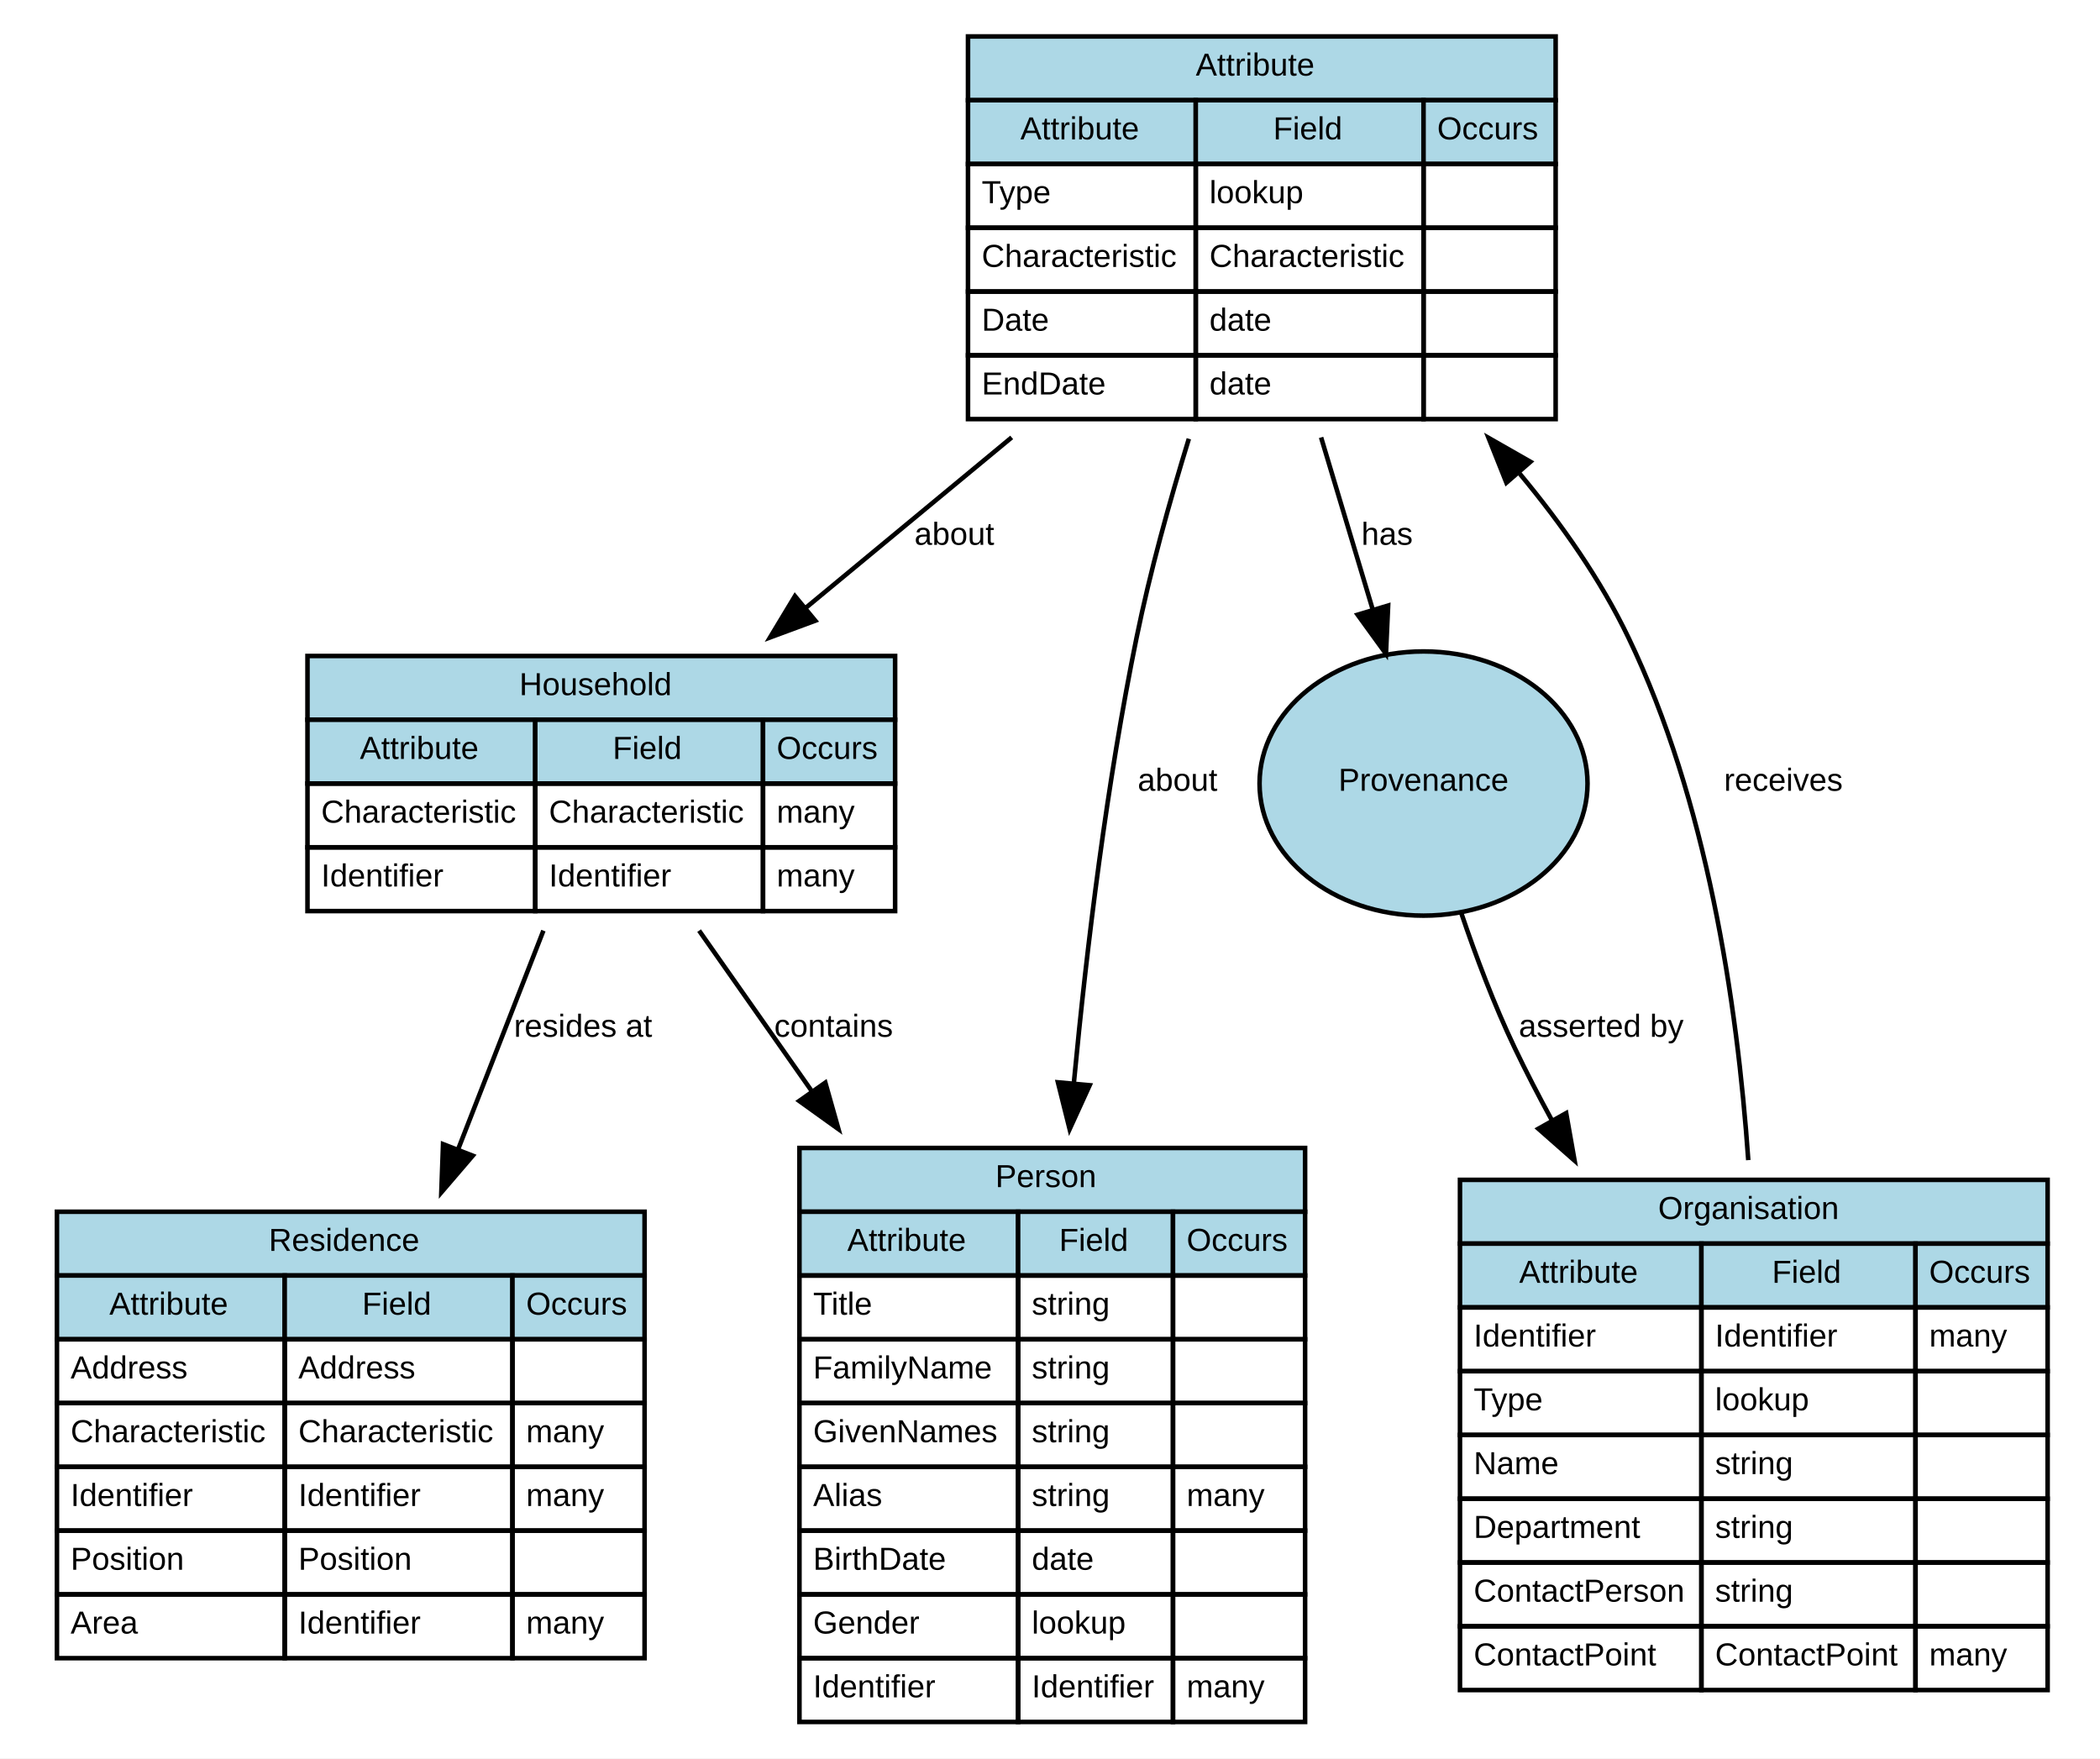
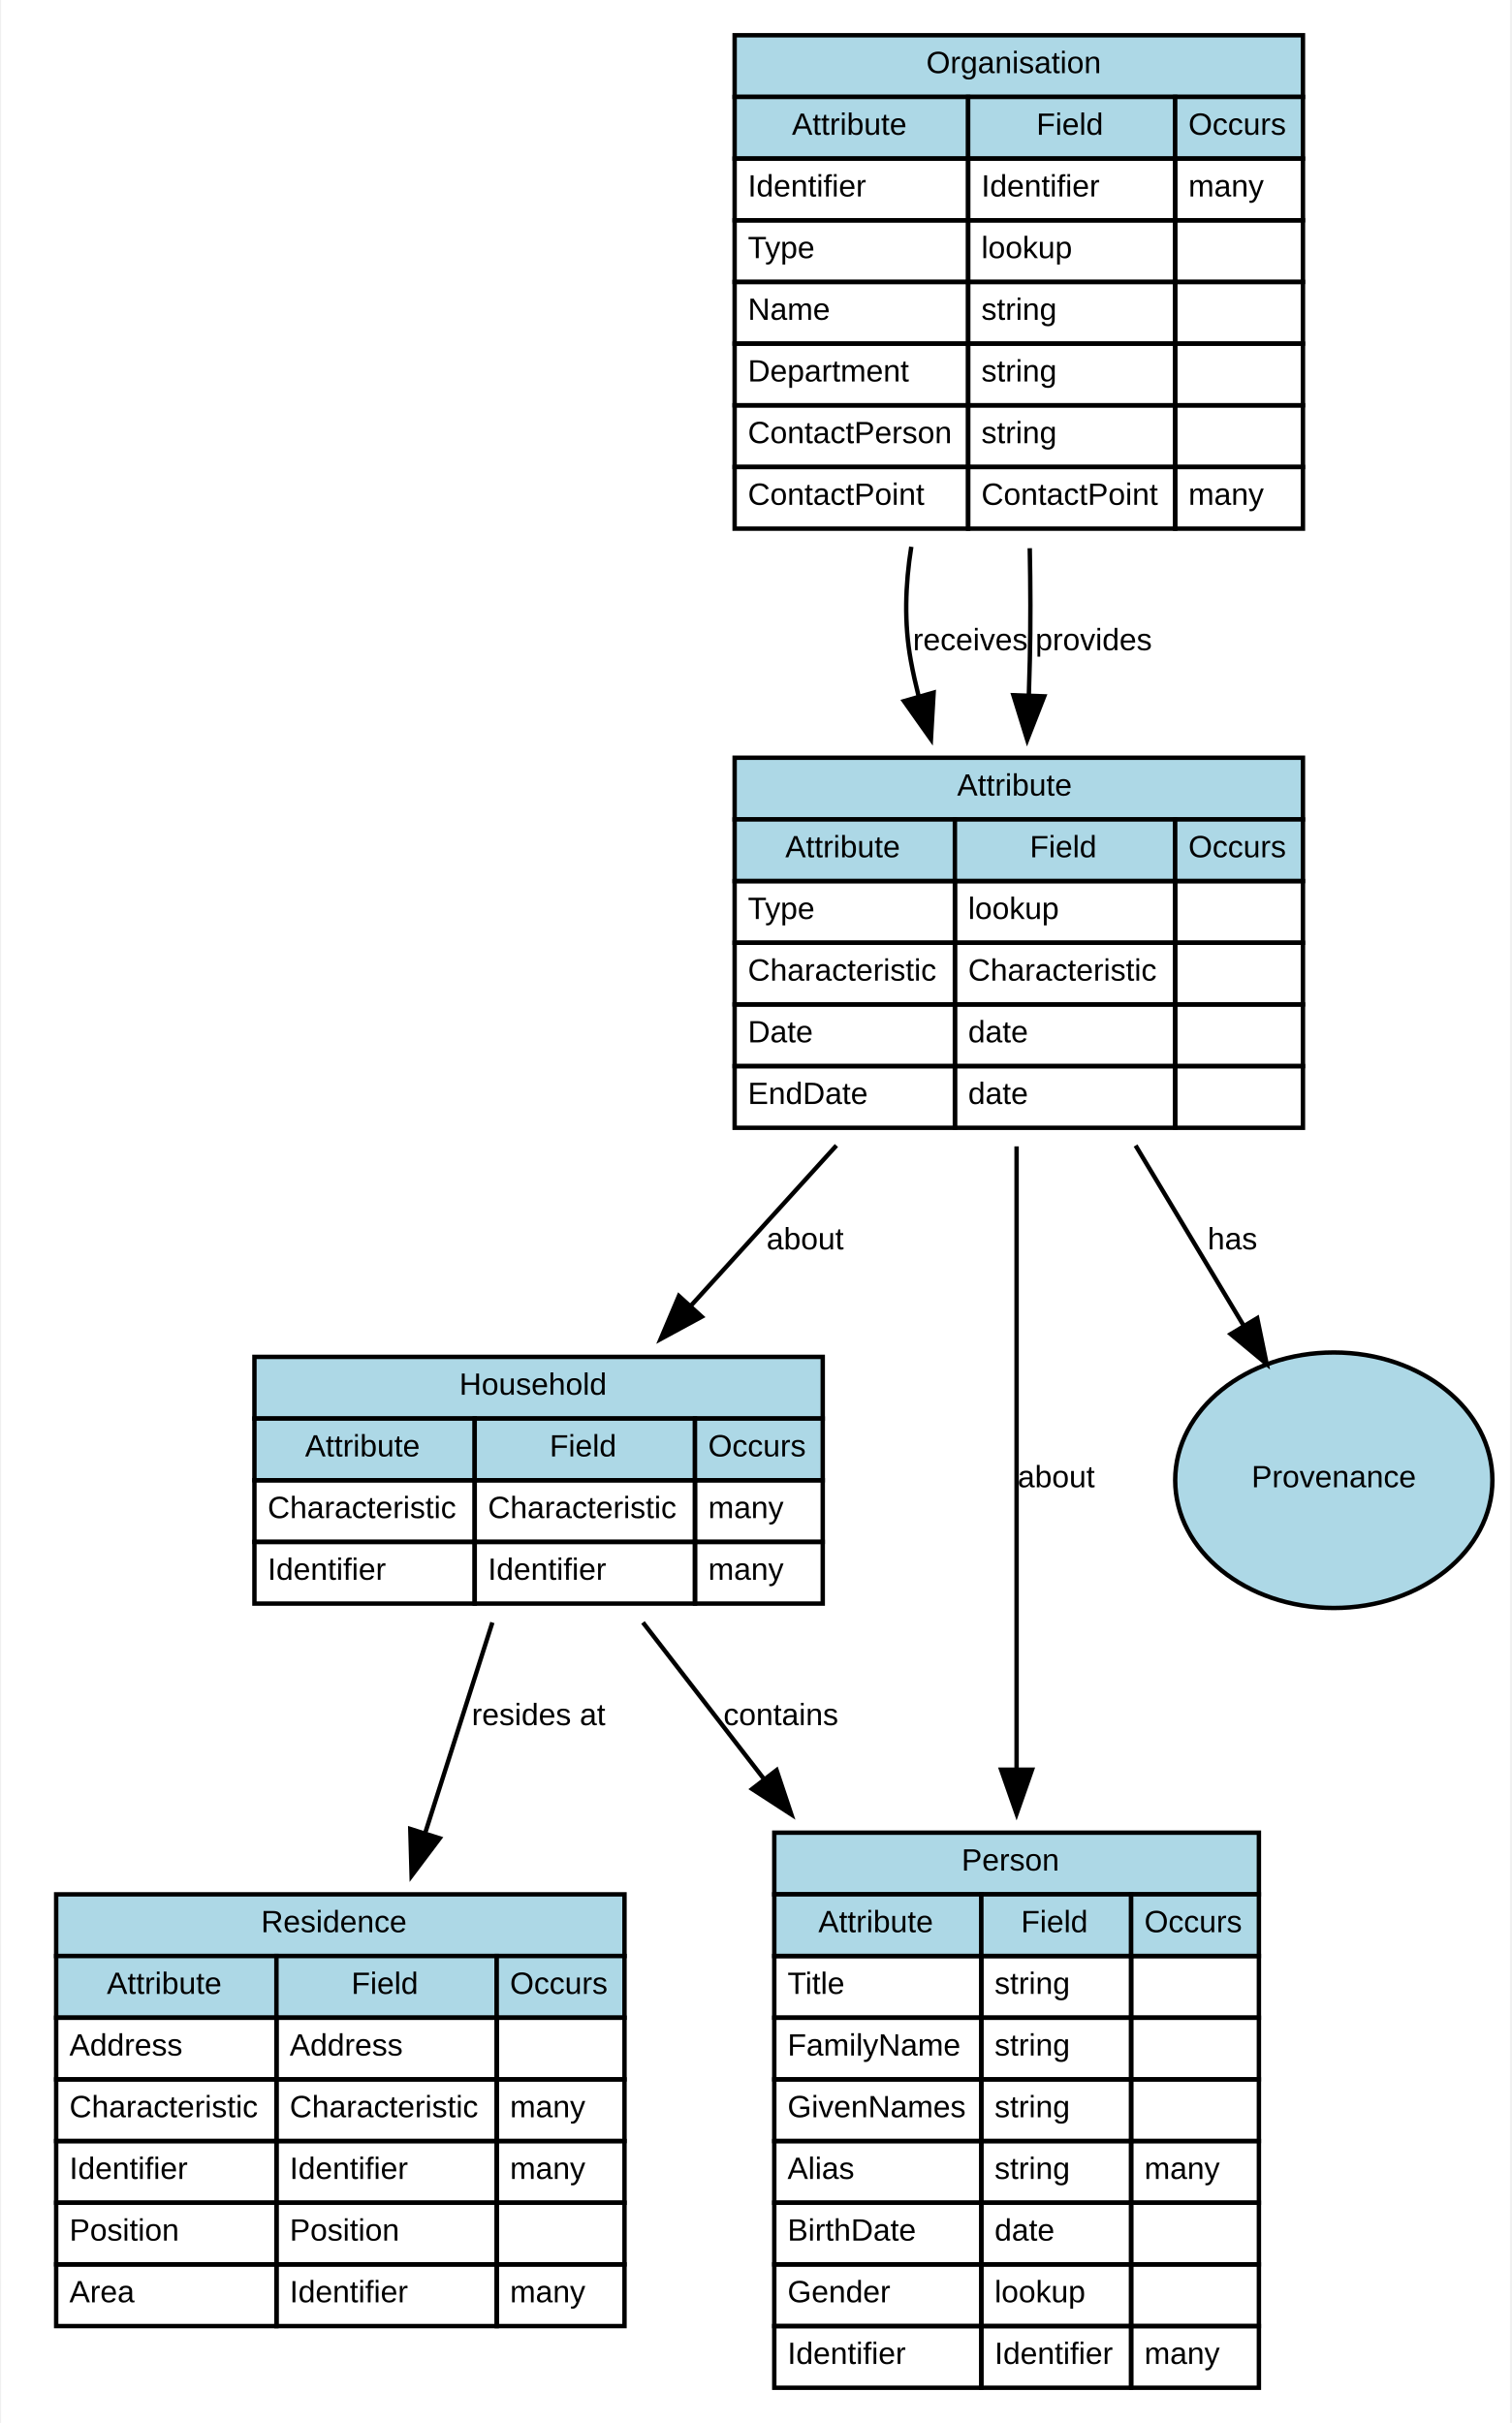
- <svg xmlns="http://www.w3.org/2000/svg" xmlns:xlink="http://www.w3.org/1999/xlink" width="461pt" height="386pt" viewBox="0.00 0.00 461.00 386.00">
-   <g id="graph0" class="graph" transform="scale(1 1) rotate(0) translate(4 382)">
-     <polygon fill="white" stroke="transparent" points="-4,4 -4,-382 457,-382 457,4 -4,4" />
+ <svg xmlns="http://www.w3.org/2000/svg" xmlns:xlink="http://www.w3.org/1999/xlink" width="343pt" height="550pt" viewBox="0.00 0.00 342.50 550.00">
+   <g id="graph0" class="graph" transform="scale(1 1) rotate(0) translate(4 546)">
+     <polygon fill="white" stroke="transparent" points="-4,4 -4,-546 338.5,-546 338.5,4 -4,4" />
    <g id="node1" class="node">
      <g id="a_node1">
        <a xlink:href="#Attribute" xlink:title="&lt;TABLE&gt;">
-           <polygon fill="lightblue" stroke="transparent" points="208.5,-360 208.5,-374 337.5,-374 337.5,-360 208.5,-360" />
-           <polygon fill="none" stroke="black" points="208.5,-360 208.5,-374 337.5,-374 337.5,-360 208.5,-360" />
-           <text text-anchor="start" x="258.5" y="-365.4" font-family="Arial" font-size="7.00"> Attribute</text>
-           <polygon fill="lightblue" stroke="transparent" points="208.5,-346 208.5,-360 258.5,-360 258.5,-346 208.5,-346" />
-           <polygon fill="none" stroke="black" points="208.5,-346 208.5,-360 258.5,-360 258.5,-346 208.5,-346" />
-           <text text-anchor="start" x="220" y="-351.4" font-family="Arial" font-size="7.00">Attribute</text>
-           <polygon fill="lightblue" stroke="transparent" points="258.5,-346 258.5,-360 308.5,-360 308.5,-346 258.5,-346" />
-           <polygon fill="none" stroke="black" points="258.5,-346 258.5,-360 308.5,-360 308.5,-346 258.5,-346" />
-           <text text-anchor="start" x="275.5" y="-351.4" font-family="Arial" font-size="7.00">Field</text>
-           <polygon fill="lightblue" stroke="transparent" points="308.5,-346 308.5,-360 337.5,-360 337.5,-346 308.5,-346" />
-           <polygon fill="none" stroke="black" points="308.5,-346 308.5,-360 337.5,-360 337.5,-346 308.5,-346" />
-           <text text-anchor="start" x="311.5" y="-351.4" font-family="Arial" font-size="7.00">Occurs</text>
-           <polygon fill="none" stroke="black" points="208.5,-332 208.5,-346 258.5,-346 258.5,-332 208.5,-332" />
-           <text text-anchor="start" x="211.5" y="-337.4" font-family="Arial" font-size="7.00">Type</text>
-           <polygon fill="none" stroke="black" points="258.5,-332 258.5,-346 308.5,-346 308.5,-332 258.5,-332" />
-           <text text-anchor="start" x="261.5" y="-337.4" font-family="Arial" font-size="7.00">lookup</text>
-           <polygon fill="none" stroke="black" points="308.5,-332 308.5,-346 337.5,-346 337.5,-332 308.5,-332" />
-           <polygon fill="none" stroke="black" points="208.5,-318 208.5,-332 258.5,-332 258.5,-318 208.5,-318" />
-           <text text-anchor="start" x="211.5" y="-323.4" font-family="Arial" font-size="7.00">Characteristic</text>
-           <polygon fill="none" stroke="black" points="258.5,-318 258.5,-332 308.5,-332 308.5,-318 258.5,-318" />
-           <text text-anchor="start" x="261.5" y="-323.4" font-family="Arial" font-size="7.00">Characteristic</text>
-           <polygon fill="none" stroke="black" points="308.5,-318 308.5,-332 337.5,-332 337.5,-318 308.5,-318" />
-           <polygon fill="none" stroke="black" points="208.5,-304 208.5,-318 258.5,-318 258.5,-304 208.5,-304" />
-           <text text-anchor="start" x="211.5" y="-309.4" font-family="Arial" font-size="7.00">Date</text>
-           <polygon fill="none" stroke="black" points="258.5,-304 258.5,-318 308.5,-318 308.5,-304 258.5,-304" />
-           <text text-anchor="start" x="261.5" y="-309.4" font-family="Arial" font-size="7.00">date</text>
-           <polygon fill="none" stroke="black" points="308.5,-304 308.5,-318 337.5,-318 337.5,-304 308.5,-304" />
-           <polygon fill="none" stroke="black" points="208.5,-290 208.5,-304 258.5,-304 258.5,-290 208.5,-290" />
-           <text text-anchor="start" x="211.5" y="-295.4" font-family="Arial" font-size="7.00">EndDate</text>
-           <polygon fill="none" stroke="black" points="258.5,-290 258.5,-304 308.5,-304 308.5,-290 258.5,-290" />
-           <text text-anchor="start" x="261.5" y="-295.4" font-family="Arial" font-size="7.00">date</text>
-           <polygon fill="none" stroke="black" points="308.5,-290 308.5,-304 337.5,-304 337.5,-290 308.5,-290" />
+           <polygon fill="lightblue" stroke="transparent" points="162.5,-360 162.5,-374 291.5,-374 291.5,-360 162.5,-360" />
+           <polygon fill="none" stroke="black" points="162.5,-360 162.5,-374 291.5,-374 291.5,-360 162.5,-360" />
+           <text text-anchor="start" x="213" y="-365.4" font-family="Arial" font-size="7.00"> Attribute</text>
+           <polygon fill="lightblue" stroke="transparent" points="162.5,-346 162.5,-360 212.5,-360 212.5,-346 162.5,-346" />
+           <polygon fill="none" stroke="black" points="162.5,-346 162.5,-360 212.5,-360 212.5,-346 162.5,-346" />
+           <text text-anchor="start" x="174" y="-351.4" font-family="Arial" font-size="7.00">Attribute</text>
+           <polygon fill="lightblue" stroke="transparent" points="212.5,-346 212.5,-360 262.5,-360 262.5,-346 212.5,-346" />
+           <polygon fill="none" stroke="black" points="212.5,-346 212.5,-360 262.5,-360 262.5,-346 212.5,-346" />
+           <text text-anchor="start" x="229.5" y="-351.4" font-family="Arial" font-size="7.00">Field</text>
+           <polygon fill="lightblue" stroke="transparent" points="262.5,-346 262.5,-360 291.5,-360 291.5,-346 262.5,-346" />
+           <polygon fill="none" stroke="black" points="262.5,-346 262.5,-360 291.5,-360 291.5,-346 262.5,-346" />
+           <text text-anchor="start" x="265.5" y="-351.4" font-family="Arial" font-size="7.00">Occurs</text>
+           <polygon fill="none" stroke="black" points="162.5,-332 162.5,-346 212.5,-346 212.5,-332 162.5,-332" />
+           <text text-anchor="start" x="165.5" y="-337.4" font-family="Arial" font-size="7.00">Type</text>
+           <polygon fill="none" stroke="black" points="212.5,-332 212.5,-346 262.5,-346 262.5,-332 212.5,-332" />
+           <text text-anchor="start" x="215.5" y="-337.4" font-family="Arial" font-size="7.00">lookup</text>
+           <polygon fill="none" stroke="black" points="262.5,-332 262.5,-346 291.5,-346 291.5,-332 262.5,-332" />
+           <polygon fill="none" stroke="black" points="162.5,-318 162.5,-332 212.5,-332 212.5,-318 162.5,-318" />
+           <text text-anchor="start" x="165.5" y="-323.4" font-family="Arial" font-size="7.00">Characteristic</text>
+           <polygon fill="none" stroke="black" points="212.5,-318 212.5,-332 262.5,-332 262.5,-318 212.5,-318" />
+           <text text-anchor="start" x="215.5" y="-323.4" font-family="Arial" font-size="7.00">Characteristic</text>
+           <polygon fill="none" stroke="black" points="262.5,-318 262.5,-332 291.5,-332 291.5,-318 262.5,-318" />
+           <polygon fill="none" stroke="black" points="162.5,-304 162.5,-318 212.5,-318 212.5,-304 162.5,-304" />
+           <text text-anchor="start" x="165.5" y="-309.4" font-family="Arial" font-size="7.00">Date</text>
+           <polygon fill="none" stroke="black" points="212.5,-304 212.5,-318 262.5,-318 262.5,-304 212.5,-304" />
+           <text text-anchor="start" x="215.5" y="-309.4" font-family="Arial" font-size="7.00">date</text>
+           <polygon fill="none" stroke="black" points="262.5,-304 262.5,-318 291.5,-318 291.5,-304 262.5,-304" />
+           <polygon fill="none" stroke="black" points="162.5,-290 162.5,-304 212.5,-304 212.5,-290 162.5,-290" />
+           <text text-anchor="start" x="165.5" y="-295.4" font-family="Arial" font-size="7.00">EndDate</text>
+           <polygon fill="none" stroke="black" points="212.5,-290 212.5,-304 262.5,-304 262.5,-290 212.5,-290" />
+           <text text-anchor="start" x="215.5" y="-295.4" font-family="Arial" font-size="7.00">date</text>
+           <polygon fill="none" stroke="black" points="262.5,-290 262.5,-304 291.5,-304 291.5,-290 262.5,-290" />
        </a>
      </g>
    </g>
    <g id="node2" class="node">
      <g id="a_node2">
        <a xlink:href="#Household" xlink:title="&lt;TABLE&gt;">
-           <polygon fill="lightblue" stroke="transparent" points="63.5,-224 63.5,-238 192.5,-238 192.5,-224 63.5,-224" />
-           <polygon fill="none" stroke="black" points="63.5,-224 63.5,-238 192.5,-238 192.5,-224 63.5,-224" />
-           <text text-anchor="start" x="110" y="-229.4" font-family="Arial" font-size="7.00"> Household</text>
-           <polygon fill="lightblue" stroke="transparent" points="63.5,-210 63.5,-224 113.5,-224 113.5,-210 63.5,-210" />
-           <polygon fill="none" stroke="black" points="63.5,-210 63.5,-224 113.5,-224 113.5,-210 63.5,-210" />
-           <text text-anchor="start" x="75" y="-215.4" font-family="Arial" font-size="7.00">Attribute</text>
-           <polygon fill="lightblue" stroke="transparent" points="113.5,-210 113.5,-224 163.5,-224 163.5,-210 113.5,-210" />
-           <polygon fill="none" stroke="black" points="113.5,-210 113.5,-224 163.5,-224 163.5,-210 113.5,-210" />
-           <text text-anchor="start" x="130.5" y="-215.4" font-family="Arial" font-size="7.00">Field</text>
-           <polygon fill="lightblue" stroke="transparent" points="163.5,-210 163.5,-224 192.5,-224 192.5,-210 163.5,-210" />
-           <polygon fill="none" stroke="black" points="163.5,-210 163.5,-224 192.5,-224 192.5,-210 163.5,-210" />
-           <text text-anchor="start" x="166.5" y="-215.4" font-family="Arial" font-size="7.00">Occurs</text>
-           <polygon fill="none" stroke="black" points="63.5,-196 63.5,-210 113.5,-210 113.5,-196 63.5,-196" />
-           <text text-anchor="start" x="66.5" y="-201.4" font-family="Arial" font-size="7.00">Characteristic</text>
-           <polygon fill="none" stroke="black" points="113.5,-196 113.5,-210 163.5,-210 163.5,-196 113.5,-196" />
-           <text text-anchor="start" x="116.5" y="-201.4" font-family="Arial" font-size="7.00">Characteristic</text>
-           <polygon fill="none" stroke="black" points="163.5,-196 163.5,-210 192.5,-210 192.5,-196 163.5,-196" />
-           <text text-anchor="start" x="166.5" y="-201.4" font-family="Arial" font-size="7.00">many</text>
-           <polygon fill="none" stroke="black" points="63.5,-182 63.5,-196 113.5,-196 113.5,-182 63.5,-182" />
-           <text text-anchor="start" x="66.5" y="-187.4" font-family="Arial" font-size="7.00">Identifier</text>
-           <polygon fill="none" stroke="black" points="113.5,-182 113.5,-196 163.5,-196 163.5,-182 113.5,-182" />
-           <text text-anchor="start" x="116.5" y="-187.4" font-family="Arial" font-size="7.00">Identifier</text>
-           <polygon fill="none" stroke="black" points="163.5,-182 163.5,-196 192.5,-196 192.5,-182 163.5,-182" />
-           <text text-anchor="start" x="166.5" y="-187.4" font-family="Arial" font-size="7.00">many</text>
+           <polygon fill="lightblue" stroke="transparent" points="53.5,-224 53.5,-238 182.5,-238 182.5,-224 53.5,-224" />
+           <polygon fill="none" stroke="black" points="53.5,-224 53.5,-238 182.5,-238 182.5,-224 53.5,-224" />
+           <text text-anchor="start" x="100" y="-229.4" font-family="Arial" font-size="7.00"> Household</text>
+           <polygon fill="lightblue" stroke="transparent" points="53.5,-210 53.5,-224 103.5,-224 103.5,-210 53.5,-210" />
+           <polygon fill="none" stroke="black" points="53.5,-210 53.5,-224 103.5,-224 103.5,-210 53.5,-210" />
+           <text text-anchor="start" x="65" y="-215.4" font-family="Arial" font-size="7.00">Attribute</text>
+           <polygon fill="lightblue" stroke="transparent" points="103.5,-210 103.5,-224 153.5,-224 153.5,-210 103.5,-210" />
+           <polygon fill="none" stroke="black" points="103.5,-210 103.5,-224 153.5,-224 153.5,-210 103.5,-210" />
+           <text text-anchor="start" x="120.5" y="-215.4" font-family="Arial" font-size="7.00">Field</text>
+           <polygon fill="lightblue" stroke="transparent" points="153.5,-210 153.5,-224 182.5,-224 182.5,-210 153.5,-210" />
+           <polygon fill="none" stroke="black" points="153.5,-210 153.5,-224 182.5,-224 182.5,-210 153.5,-210" />
+           <text text-anchor="start" x="156.5" y="-215.4" font-family="Arial" font-size="7.00">Occurs</text>
+           <polygon fill="none" stroke="black" points="53.5,-196 53.5,-210 103.5,-210 103.5,-196 53.5,-196" />
+           <text text-anchor="start" x="56.5" y="-201.4" font-family="Arial" font-size="7.00">Characteristic</text>
+           <polygon fill="none" stroke="black" points="103.5,-196 103.5,-210 153.5,-210 153.5,-196 103.5,-196" />
+           <text text-anchor="start" x="106.5" y="-201.4" font-family="Arial" font-size="7.00">Characteristic</text>
+           <polygon fill="none" stroke="black" points="153.5,-196 153.5,-210 182.5,-210 182.5,-196 153.5,-196" />
+           <text text-anchor="start" x="156.5" y="-201.4" font-family="Arial" font-size="7.00">many</text>
+           <polygon fill="none" stroke="black" points="53.5,-182 53.5,-196 103.5,-196 103.5,-182 53.5,-182" />
+           <text text-anchor="start" x="56.5" y="-187.4" font-family="Arial" font-size="7.00">Identifier</text>
+           <polygon fill="none" stroke="black" points="103.5,-182 103.5,-196 153.5,-196 153.5,-182 103.5,-182" />
+           <text text-anchor="start" x="106.5" y="-187.4" font-family="Arial" font-size="7.00">Identifier</text>
+           <polygon fill="none" stroke="black" points="153.5,-182 153.5,-196 182.5,-196 182.5,-182 153.5,-182" />
+           <text text-anchor="start" x="156.5" y="-187.4" font-family="Arial" font-size="7.00">many</text>
        </a>
      </g>
    </g>
    <g id="edge2" class="edge">
-       <path fill="none" stroke="black" d="M218.09,-285.98C203.18,-273.63 187.17,-260.38 172.82,-248.51" />
-       <polygon fill="black" stroke="black" points="174.97,-245.75 165.04,-242.07 170.51,-251.14 174.97,-245.75" />
-       <text text-anchor="middle" x="205.5" y="-262.4" font-family="Arial" font-size="7.00">about</text>
+       <path fill="none" stroke="black" d="M185.6,-285.98C174.7,-273.97 163.02,-261.12 152.47,-249.5" />
+       <polygon fill="black" stroke="black" points="155.03,-247.12 145.72,-242.07 149.85,-251.82 155.03,-247.12" />
+       <text text-anchor="middle" x="178.5" y="-262.4" font-family="Arial" font-size="7.00">about</text>
    </g>
    <g id="node4" class="node">
      <g id="a_node4">
        <a xlink:href="#Person" xlink:title="&lt;TABLE&gt;">
-           <polygon fill="lightblue" stroke="transparent" points="171.5,-116 171.5,-130 282.5,-130 282.5,-116 171.5,-116" />
-           <polygon fill="none" stroke="black" points="171.5,-116 171.5,-130 282.5,-130 282.5,-116 171.5,-116" />
-           <text text-anchor="start" x="214.5" y="-121.4" font-family="Arial" font-size="7.00"> Person</text>
-           <polygon fill="lightblue" stroke="transparent" points="171.5,-102 171.5,-116 219.5,-116 219.5,-102 171.5,-102" />
-           <polygon fill="none" stroke="black" points="171.5,-102 171.5,-116 219.5,-116 219.5,-102 171.5,-102" />
-           <text text-anchor="start" x="182" y="-107.4" font-family="Arial" font-size="7.00">Attribute</text>
-           <polygon fill="lightblue" stroke="transparent" points="219.5,-102 219.5,-116 253.5,-116 253.5,-102 219.5,-102" />
-           <polygon fill="none" stroke="black" points="219.5,-102 219.5,-116 253.5,-116 253.5,-102 219.5,-102" />
-           <text text-anchor="start" x="228.5" y="-107.4" font-family="Arial" font-size="7.00">Field</text>
-           <polygon fill="lightblue" stroke="transparent" points="253.5,-102 253.5,-116 282.5,-116 282.5,-102 253.5,-102" />
-           <polygon fill="none" stroke="black" points="253.5,-102 253.5,-116 282.5,-116 282.5,-102 253.5,-102" />
-           <text text-anchor="start" x="256.5" y="-107.4" font-family="Arial" font-size="7.00">Occurs</text>
-           <polygon fill="none" stroke="black" points="171.5,-88 171.5,-102 219.5,-102 219.5,-88 171.5,-88" />
+           <polygon fill="lightblue" stroke="transparent" points="171.5,-116 171.5,-130 281.5,-130 281.5,-116 171.5,-116" />
+           <polygon fill="none" stroke="black" points="171.5,-116 171.5,-130 281.5,-130 281.5,-116 171.5,-116" />
+           <text text-anchor="start" x="214" y="-121.4" font-family="Arial" font-size="7.00"> Person</text>
+           <polygon fill="lightblue" stroke="transparent" points="171.5,-102 171.5,-116 218.5,-116 218.5,-102 171.5,-102" />
+           <polygon fill="none" stroke="black" points="171.5,-102 171.5,-116 218.5,-116 218.5,-102 171.5,-102" />
+           <text text-anchor="start" x="181.5" y="-107.4" font-family="Arial" font-size="7.00">Attribute</text>
+           <polygon fill="lightblue" stroke="transparent" points="218.5,-102 218.5,-116 252.5,-116 252.5,-102 218.5,-102" />
+           <polygon fill="none" stroke="black" points="218.5,-102 218.5,-116 252.5,-116 252.5,-102 218.5,-102" />
+           <text text-anchor="start" x="227.5" y="-107.4" font-family="Arial" font-size="7.00">Field</text>
+           <polygon fill="lightblue" stroke="transparent" points="252.5,-102 252.5,-116 281.5,-116 281.5,-102 252.5,-102" />
+           <polygon fill="none" stroke="black" points="252.5,-102 252.5,-116 281.5,-116 281.5,-102 252.5,-102" />
+           <text text-anchor="start" x="255.5" y="-107.4" font-family="Arial" font-size="7.00">Occurs</text>
+           <polygon fill="none" stroke="black" points="171.5,-88 171.5,-102 218.5,-102 218.5,-88 171.5,-88" />
          <text text-anchor="start" x="174.5" y="-93.4" font-family="Arial" font-size="7.00">Title</text>
-           <polygon fill="none" stroke="black" points="219.5,-88 219.5,-102 253.5,-102 253.5,-88 219.5,-88" />
-           <text text-anchor="start" x="222.5" y="-93.4" font-family="Arial" font-size="7.00">string</text>
-           <polygon fill="none" stroke="black" points="253.5,-88 253.5,-102 282.5,-102 282.5,-88 253.5,-88" />
-           <polygon fill="none" stroke="black" points="171.5,-74 171.5,-88 219.5,-88 219.5,-74 171.5,-74" />
+           <polygon fill="none" stroke="black" points="218.5,-88 218.5,-102 252.5,-102 252.5,-88 218.5,-88" />
+           <text text-anchor="start" x="221.5" y="-93.4" font-family="Arial" font-size="7.00">string</text>
+           <polygon fill="none" stroke="black" points="252.5,-88 252.5,-102 281.5,-102 281.5,-88 252.5,-88" />
+           <polygon fill="none" stroke="black" points="171.5,-74 171.5,-88 218.5,-88 218.5,-74 171.5,-74" />
          <text text-anchor="start" x="174.5" y="-79.4" font-family="Arial" font-size="7.00">FamilyName</text>
-           <polygon fill="none" stroke="black" points="219.5,-74 219.5,-88 253.5,-88 253.5,-74 219.5,-74" />
-           <text text-anchor="start" x="222.5" y="-79.4" font-family="Arial" font-size="7.00">string</text>
-           <polygon fill="none" stroke="black" points="253.5,-74 253.5,-88 282.5,-88 282.5,-74 253.5,-74" />
-           <polygon fill="none" stroke="black" points="171.5,-60 171.5,-74 219.5,-74 219.5,-60 171.5,-60" />
+           <polygon fill="none" stroke="black" points="218.5,-74 218.5,-88 252.5,-88 252.5,-74 218.5,-74" />
+           <text text-anchor="start" x="221.5" y="-79.4" font-family="Arial" font-size="7.00">string</text>
+           <polygon fill="none" stroke="black" points="252.5,-74 252.5,-88 281.5,-88 281.5,-74 252.5,-74" />
+           <polygon fill="none" stroke="black" points="171.5,-60 171.5,-74 218.5,-74 218.5,-60 171.5,-60" />
          <text text-anchor="start" x="174.5" y="-65.4" font-family="Arial" font-size="7.00">GivenNames</text>
-           <polygon fill="none" stroke="black" points="219.5,-60 219.5,-74 253.5,-74 253.5,-60 219.5,-60" />
-           <text text-anchor="start" x="222.5" y="-65.4" font-family="Arial" font-size="7.00">string</text>
-           <polygon fill="none" stroke="black" points="253.5,-60 253.5,-74 282.5,-74 282.5,-60 253.5,-60" />
-           <polygon fill="none" stroke="black" points="171.5,-46 171.5,-60 219.5,-60 219.5,-46 171.5,-46" />
+           <polygon fill="none" stroke="black" points="218.5,-60 218.5,-74 252.5,-74 252.5,-60 218.5,-60" />
+           <text text-anchor="start" x="221.5" y="-65.4" font-family="Arial" font-size="7.00">string</text>
+           <polygon fill="none" stroke="black" points="252.5,-60 252.5,-74 281.5,-74 281.5,-60 252.5,-60" />
+           <polygon fill="none" stroke="black" points="171.5,-46 171.5,-60 218.5,-60 218.5,-46 171.5,-46" />
          <text text-anchor="start" x="174.5" y="-51.4" font-family="Arial" font-size="7.00">Alias</text>
-           <polygon fill="none" stroke="black" points="219.5,-46 219.5,-60 253.5,-60 253.5,-46 219.5,-46" />
-           <text text-anchor="start" x="222.5" y="-51.4" font-family="Arial" font-size="7.00">string</text>
-           <polygon fill="none" stroke="black" points="253.5,-46 253.5,-60 282.5,-60 282.5,-46 253.5,-46" />
-           <text text-anchor="start" x="256.5" y="-51.4" font-family="Arial" font-size="7.00">many</text>
-           <polygon fill="none" stroke="black" points="171.5,-32 171.5,-46 219.5,-46 219.5,-32 171.5,-32" />
+           <polygon fill="none" stroke="black" points="218.5,-46 218.5,-60 252.5,-60 252.5,-46 218.5,-46" />
+           <text text-anchor="start" x="221.5" y="-51.4" font-family="Arial" font-size="7.00">string</text>
+           <polygon fill="none" stroke="black" points="252.5,-46 252.5,-60 281.5,-60 281.5,-46 252.5,-46" />
+           <text text-anchor="start" x="255.5" y="-51.4" font-family="Arial" font-size="7.00">many</text>
+           <polygon fill="none" stroke="black" points="171.5,-32 171.5,-46 218.5,-46 218.5,-32 171.5,-32" />
          <text text-anchor="start" x="174.5" y="-37.4" font-family="Arial" font-size="7.00">BirthDate</text>
-           <polygon fill="none" stroke="black" points="219.5,-32 219.5,-46 253.5,-46 253.5,-32 219.5,-32" />
-           <text text-anchor="start" x="222.5" y="-37.4" font-family="Arial" font-size="7.00">date</text>
-           <polygon fill="none" stroke="black" points="253.5,-32 253.5,-46 282.5,-46 282.5,-32 253.5,-32" />
-           <polygon fill="none" stroke="black" points="171.5,-18 171.5,-32 219.5,-32 219.5,-18 171.5,-18" />
+           <polygon fill="none" stroke="black" points="218.5,-32 218.5,-46 252.5,-46 252.5,-32 218.5,-32" />
+           <text text-anchor="start" x="221.5" y="-37.4" font-family="Arial" font-size="7.00">date</text>
+           <polygon fill="none" stroke="black" points="252.5,-32 252.5,-46 281.5,-46 281.5,-32 252.5,-32" />
+           <polygon fill="none" stroke="black" points="171.5,-18 171.5,-32 218.5,-32 218.5,-18 171.5,-18" />
          <text text-anchor="start" x="174.5" y="-23.4" font-family="Arial" font-size="7.00">Gender</text>
-           <polygon fill="none" stroke="black" points="219.5,-18 219.5,-32 253.5,-32 253.5,-18 219.5,-18" />
-           <text text-anchor="start" x="222.5" y="-23.4" font-family="Arial" font-size="7.00">lookup</text>
-           <polygon fill="none" stroke="black" points="253.5,-18 253.5,-32 282.5,-32 282.5,-18 253.5,-18" />
-           <polygon fill="none" stroke="black" points="171.5,-4 171.5,-18 219.5,-18 219.5,-4 171.5,-4" />
+           <polygon fill="none" stroke="black" points="218.5,-18 218.5,-32 252.5,-32 252.5,-18 218.5,-18" />
+           <text text-anchor="start" x="221.5" y="-23.4" font-family="Arial" font-size="7.00">lookup</text>
+           <polygon fill="none" stroke="black" points="252.5,-18 252.5,-32 281.5,-32 281.5,-18 252.5,-18" />
+           <polygon fill="none" stroke="black" points="171.5,-4 171.5,-18 218.5,-18 218.5,-4 171.5,-4" />
          <text text-anchor="start" x="174.5" y="-9.4" font-family="Arial" font-size="7.00">Identifier</text>
-           <polygon fill="none" stroke="black" points="219.5,-4 219.5,-18 253.5,-18 253.5,-4 219.5,-4" />
-           <text text-anchor="start" x="222.5" y="-9.4" font-family="Arial" font-size="7.00">Identifier</text>
-           <polygon fill="none" stroke="black" points="253.5,-4 253.5,-18 282.5,-18 282.5,-4 253.5,-4" />
-           <text text-anchor="start" x="256.5" y="-9.4" font-family="Arial" font-size="7.00">many</text>
+           <polygon fill="none" stroke="black" points="218.5,-4 218.5,-18 252.5,-18 252.5,-4 218.5,-4" />
+           <text text-anchor="start" x="221.5" y="-9.4" font-family="Arial" font-size="7.00">Identifier</text>
+           <polygon fill="none" stroke="black" points="252.5,-4 252.5,-18 281.5,-18 281.5,-4 252.5,-4" />
+           <text text-anchor="start" x="255.5" y="-9.4" font-family="Arial" font-size="7.00">many</text>
        </a>
      </g>
    </g>
    <g id="edge1" class="edge">
-       <path fill="none" stroke="black" d="M256.98,-285.68C252.71,-271.8 248.44,-256.4 245.5,-242 239.02,-210.3 234.64,-174.88 231.74,-144.3" />
-       <polygon fill="black" stroke="black" points="235.21,-143.77 230.81,-134.13 228.24,-144.41 235.21,-143.77" />
-       <text text-anchor="middle" x="254.5" y="-208.4" font-family="Arial" font-size="7.00">about</text>
+       <path fill="none" stroke="black" d="M226.5,-285.79C226.5,-247.01 226.5,-190.31 226.5,-144.48" />
+       <polygon fill="black" stroke="black" points="230,-144.29 226.5,-134.29 223,-144.29 230,-144.29" />
+       <text text-anchor="middle" x="235.5" y="-208.4" font-family="Arial" font-size="7.00">about</text>
    </g>
    <g id="node6" class="node">
      <g id="a_node6">
        <a xlink:href="#Provenance" xlink:title="Provenance">
-           <ellipse fill="lightblue" stroke="black" cx="308.5" cy="-210" rx="36" ry="29" />
-           <text text-anchor="middle" x="308.5" y="-208.4" font-family="Arial" font-size="7.00">Provenance</text>
+           <ellipse fill="lightblue" stroke="black" cx="298.5" cy="-210" rx="36" ry="29" />
+           <text text-anchor="middle" x="298.5" y="-208.4" font-family="Arial" font-size="7.00">Provenance</text>
        </a>
      </g>
    </g>
    <g id="edge3" class="edge">
-       <path fill="none" stroke="black" d="M286.01,-285.98C289.75,-273.51 293.77,-260.11 297.36,-248.15" />
-       <polygon fill="black" stroke="black" points="300.73,-249.07 300.25,-238.48 294.03,-247.06 300.73,-249.07" />
-       <text text-anchor="middle" x="300.5" y="-262.4" font-family="Arial" font-size="7.00">has</text>
-     </g>
-     <g id="edge6" class="edge">
-       <path fill="none" stroke="black" d="M149.47,-177.71C156.9,-167.13 165.54,-154.82 174.3,-142.34" />
-       <polygon fill="black" stroke="black" points="177.18,-144.34 180.06,-134.14 171.45,-140.32 177.18,-144.34" />
-       <text text-anchor="middle" x="179" y="-154.4" font-family="Arial" font-size="7.00">contains</text>
+       <path fill="none" stroke="black" d="M253.51,-285.98C261.61,-272.49 270.35,-257.92 277.95,-245.25" />
+       <polygon fill="black" stroke="black" points="281.12,-246.78 283.26,-236.4 275.11,-243.17 281.12,-246.78" />
+       <text text-anchor="middle" x="275.5" y="-262.4" font-family="Arial" font-size="7.00">has</text>
+     </g>
+     <g id="edge5" class="edge">
+       <path fill="none" stroke="black" d="M141.69,-177.71C149.87,-167.13 159.39,-154.82 169.03,-142.34" />
+       <polygon fill="black" stroke="black" points="172.02,-144.19 175.37,-134.14 166.48,-139.91 172.02,-144.19" />
+       <text text-anchor="middle" x="173" y="-154.4" font-family="Arial" font-size="7.00">contains</text>
    </g>
    <g id="node5" class="node">
      <g id="a_node5">
        <a xlink:href="#Residence" xlink:title="&lt;TABLE&gt;">
          <polygon fill="lightblue" stroke="transparent" points="8.5,-102 8.5,-116 137.5,-116 137.5,-102 8.5,-102" />
          <polygon fill="none" stroke="black" points="8.5,-102 8.5,-116 137.5,-116 137.5,-102 8.5,-102" />
          <text text-anchor="start" x="55" y="-107.4" font-family="Arial" font-size="7.00"> Residence</text>
          <polygon fill="lightblue" stroke="transparent" points="8.5,-88 8.5,-102 58.5,-102 58.5,-88 8.5,-88" />
          <polygon fill="none" stroke="black" points="8.5,-88 8.5,-102 58.5,-102 58.5,-88 8.5,-88" />
          <text text-anchor="start" x="20" y="-93.4" font-family="Arial" font-size="7.00">Attribute</text>
          <polygon fill="lightblue" stroke="transparent" points="58.5,-88 58.5,-102 108.5,-102 108.5,-88 58.5,-88" />
          <polygon fill="none" stroke="black" points="58.5,-88 58.5,-102 108.5,-102 108.5,-88 58.5,-88" />
          <text text-anchor="start" x="75.5" y="-93.4" font-family="Arial" font-size="7.00">Field</text>
          <polygon fill="lightblue" stroke="transparent" points="108.5,-88 108.5,-102 137.5,-102 137.5,-88 108.5,-88" />
          <polygon fill="none" stroke="black" points="108.5,-88 108.5,-102 137.5,-102 137.5,-88 108.5,-88" />
          <text text-anchor="start" x="111.5" y="-93.4" font-family="Arial" font-size="7.00">Occurs</text>
          <polygon fill="none" stroke="black" points="8.5,-74 8.5,-88 58.5,-88 58.5,-74 8.5,-74" />
          <text text-anchor="start" x="11.5" y="-79.4" font-family="Arial" font-size="7.00">Address</text>
          <polygon fill="none" stroke="black" points="58.5,-74 58.5,-88 108.5,-88 108.5,-74 58.5,-74" />
          <text text-anchor="start" x="61.5" y="-79.4" font-family="Arial" font-size="7.00">Address</text>
          <polygon fill="none" stroke="black" points="108.5,-74 108.5,-88 137.5,-88 137.5,-74 108.5,-74" />
          <polygon fill="none" stroke="black" points="8.5,-60 8.5,-74 58.5,-74 58.5,-60 8.5,-60" />
          <text text-anchor="start" x="11.5" y="-65.4" font-family="Arial" font-size="7.00">Characteristic</text>
          <polygon fill="none" stroke="black" points="58.5,-60 58.5,-74 108.5,-74 108.5,-60 58.5,-60" />
          <text text-anchor="start" x="61.5" y="-65.4" font-family="Arial" font-size="7.00">Characteristic</text>
          <polygon fill="none" stroke="black" points="108.5,-60 108.5,-74 137.5,-74 137.5,-60 108.5,-60" />
          <text text-anchor="start" x="111.5" y="-65.4" font-family="Arial" font-size="7.00">many</text>
          <polygon fill="none" stroke="black" points="8.5,-46 8.5,-60 58.5,-60 58.5,-46 8.5,-46" />
          <text text-anchor="start" x="11.5" y="-51.4" font-family="Arial" font-size="7.00">Identifier</text>
          <polygon fill="none" stroke="black" points="58.5,-46 58.5,-60 108.5,-60 108.5,-46 58.5,-46" />
          <text text-anchor="start" x="61.5" y="-51.4" font-family="Arial" font-size="7.00">Identifier</text>
          <polygon fill="none" stroke="black" points="108.5,-46 108.5,-60 137.5,-60 137.5,-46 108.5,-46" />
          <text text-anchor="start" x="111.5" y="-51.4" font-family="Arial" font-size="7.00">many</text>
          <polygon fill="none" stroke="black" points="8.5,-32 8.5,-46 58.5,-46 58.5,-32 8.5,-32" />
          <text text-anchor="start" x="11.5" y="-37.4" font-family="Arial" font-size="7.00">Position</text>
          <polygon fill="none" stroke="black" points="58.5,-32 58.5,-46 108.5,-46 108.5,-32 58.5,-32" />
          <text text-anchor="start" x="61.5" y="-37.4" font-family="Arial" font-size="7.00">Position</text>
          <polygon fill="none" stroke="black" points="108.5,-32 108.5,-46 137.5,-46 137.5,-32 108.5,-32" />
          <polygon fill="none" stroke="black" points="8.5,-18 8.5,-32 58.5,-32 58.5,-18 8.5,-18" />
          <text text-anchor="start" x="11.5" y="-23.4" font-family="Arial" font-size="7.00">Area</text>
          <polygon fill="none" stroke="black" points="58.5,-18 58.5,-32 108.5,-32 108.5,-18 58.5,-18" />
          <text text-anchor="start" x="61.5" y="-23.4" font-family="Arial" font-size="7.00">Identifier</text>
          <polygon fill="none" stroke="black" points="108.5,-18 108.5,-32 137.5,-32 137.5,-18 108.5,-18" />
          <text text-anchor="start" x="111.5" y="-23.4" font-family="Arial" font-size="7.00">many</text>
        </a>
      </g>
    </g>
-     <g id="edge5" class="edge">
-       <path fill="none" stroke="black" d="M115.29,-177.71C109.79,-163.6 103.09,-146.42 96.64,-129.89" />
-       <polygon fill="black" stroke="black" points="99.78,-128.3 92.88,-120.25 93.26,-130.84 99.78,-128.3" />
-       <text text-anchor="middle" x="124" y="-154.4" font-family="Arial" font-size="7.00">resides at</text>
+     <g id="edge4" class="edge">
+       <path fill="none" stroke="black" d="M107.51,-177.71C103.01,-163.6 97.53,-146.42 92.25,-129.89" />
+       <polygon fill="black" stroke="black" points="95.55,-128.72 89.18,-120.25 88.88,-130.84 95.55,-128.72" />
+       <text text-anchor="middle" x="118" y="-154.4" font-family="Arial" font-size="7.00">resides at</text>
    </g>
    <g id="node3" class="node">
      <g id="a_node3">
        <a xlink:href="#Organisation" xlink:title="&lt;TABLE&gt;">
-           <polygon fill="lightblue" stroke="transparent" points="316.5,-109 316.5,-123 445.5,-123 445.5,-109 316.5,-109" />
-           <polygon fill="none" stroke="black" points="316.5,-109 316.5,-123 445.5,-123 445.5,-109 316.5,-109" />
-           <text text-anchor="start" x="360" y="-114.4" font-family="Arial" font-size="7.00"> Organisation</text>
-           <polygon fill="lightblue" stroke="transparent" points="316.5,-95 316.5,-109 369.5,-109 369.5,-95 316.5,-95" />
-           <polygon fill="none" stroke="black" points="316.5,-95 316.5,-109 369.5,-109 369.5,-95 316.5,-95" />
-           <text text-anchor="start" x="329.5" y="-100.4" font-family="Arial" font-size="7.00">Attribute</text>
-           <polygon fill="lightblue" stroke="transparent" points="369.5,-95 369.5,-109 416.5,-109 416.5,-95 369.5,-95" />
-           <polygon fill="none" stroke="black" points="369.5,-95 369.5,-109 416.5,-109 416.5,-95 369.5,-95" />
-           <text text-anchor="start" x="385" y="-100.4" font-family="Arial" font-size="7.00">Field</text>
-           <polygon fill="lightblue" stroke="transparent" points="416.5,-95 416.5,-109 445.5,-109 445.5,-95 416.5,-95" />
-           <polygon fill="none" stroke="black" points="416.5,-95 416.5,-109 445.5,-109 445.5,-95 416.5,-95" />
-           <text text-anchor="start" x="419.5" y="-100.4" font-family="Arial" font-size="7.00">Occurs</text>
-           <polygon fill="none" stroke="black" points="316.5,-81 316.5,-95 369.5,-95 369.5,-81 316.5,-81" />
-           <text text-anchor="start" x="319.5" y="-86.4" font-family="Arial" font-size="7.00">Identifier</text>
-           <polygon fill="none" stroke="black" points="369.5,-81 369.5,-95 416.5,-95 416.5,-81 369.5,-81" />
-           <text text-anchor="start" x="372.5" y="-86.4" font-family="Arial" font-size="7.00">Identifier</text>
-           <polygon fill="none" stroke="black" points="416.5,-81 416.5,-95 445.5,-95 445.5,-81 416.5,-81" />
-           <text text-anchor="start" x="419.5" y="-86.4" font-family="Arial" font-size="7.00">many</text>
-           <polygon fill="none" stroke="black" points="316.5,-67 316.5,-81 369.5,-81 369.5,-67 316.5,-67" />
-           <text text-anchor="start" x="319.5" y="-72.4" font-family="Arial" font-size="7.00">Type</text>
-           <polygon fill="none" stroke="black" points="369.5,-67 369.5,-81 416.5,-81 416.5,-67 369.5,-67" />
-           <text text-anchor="start" x="372.5" y="-72.4" font-family="Arial" font-size="7.00">lookup</text>
-           <polygon fill="none" stroke="black" points="416.5,-67 416.5,-81 445.5,-81 445.5,-67 416.5,-67" />
-           <polygon fill="none" stroke="black" points="316.5,-53 316.5,-67 369.5,-67 369.5,-53 316.5,-53" />
-           <text text-anchor="start" x="319.5" y="-58.4" font-family="Arial" font-size="7.00">Name</text>
-           <polygon fill="none" stroke="black" points="369.5,-53 369.5,-67 416.5,-67 416.5,-53 369.5,-53" />
-           <text text-anchor="start" x="372.5" y="-58.4" font-family="Arial" font-size="7.00">string</text>
-           <polygon fill="none" stroke="black" points="416.5,-53 416.5,-67 445.5,-67 445.5,-53 416.5,-53" />
-           <polygon fill="none" stroke="black" points="316.5,-39 316.5,-53 369.5,-53 369.5,-39 316.5,-39" />
-           <text text-anchor="start" x="319.5" y="-44.4" font-family="Arial" font-size="7.00">Department</text>
-           <polygon fill="none" stroke="black" points="369.5,-39 369.5,-53 416.5,-53 416.5,-39 369.5,-39" />
-           <text text-anchor="start" x="372.5" y="-44.4" font-family="Arial" font-size="7.00">string</text>
-           <polygon fill="none" stroke="black" points="416.5,-39 416.5,-53 445.5,-53 445.5,-39 416.5,-39" />
-           <polygon fill="none" stroke="black" points="316.5,-25 316.5,-39 369.5,-39 369.5,-25 316.5,-25" />
-           <text text-anchor="start" x="319.5" y="-30.4" font-family="Arial" font-size="7.00">ContactPerson</text>
-           <polygon fill="none" stroke="black" points="369.5,-25 369.5,-39 416.5,-39 416.5,-25 369.5,-25" />
-           <text text-anchor="start" x="372.5" y="-30.4" font-family="Arial" font-size="7.00">string</text>
-           <polygon fill="none" stroke="black" points="416.5,-25 416.5,-39 445.5,-39 445.5,-25 416.5,-25" />
-           <polygon fill="none" stroke="black" points="316.5,-11 316.5,-25 369.5,-25 369.5,-11 316.5,-11" />
-           <text text-anchor="start" x="319.5" y="-16.4" font-family="Arial" font-size="7.00">ContactPoint</text>
-           <polygon fill="none" stroke="black" points="369.5,-11 369.5,-25 416.5,-25 416.5,-11 369.5,-11" />
-           <text text-anchor="start" x="372.5" y="-16.4" font-family="Arial" font-size="7.00">ContactPoint</text>
-           <polygon fill="none" stroke="black" points="416.5,-11 416.5,-25 445.5,-25 445.5,-11 416.5,-11" />
-           <text text-anchor="start" x="419.5" y="-16.4" font-family="Arial" font-size="7.00">many</text>
-         </a>
-       </g>
+           <polygon fill="lightblue" stroke="transparent" points="162.5,-524 162.5,-538 291.5,-538 291.5,-524 162.5,-524" />
+           <polygon fill="none" stroke="black" points="162.5,-524 162.5,-538 291.5,-538 291.5,-524 162.5,-524" />
+           <text text-anchor="start" x="206" y="-529.4" font-family="Arial" font-size="7.00"> Organisation</text>
+           <polygon fill="lightblue" stroke="transparent" points="162.5,-510 162.5,-524 215.5,-524 215.5,-510 162.5,-510" />
+           <polygon fill="none" stroke="black" points="162.5,-510 162.5,-524 215.5,-524 215.5,-510 162.5,-510" />
+           <text text-anchor="start" x="175.5" y="-515.4" font-family="Arial" font-size="7.00">Attribute</text>
+           <polygon fill="lightblue" stroke="transparent" points="215.5,-510 215.5,-524 262.5,-524 262.5,-510 215.5,-510" />
+           <polygon fill="none" stroke="black" points="215.5,-510 215.5,-524 262.5,-524 262.5,-510 215.5,-510" />
+           <text text-anchor="start" x="231" y="-515.4" font-family="Arial" font-size="7.00">Field</text>
+           <polygon fill="lightblue" stroke="transparent" points="262.5,-510 262.5,-524 291.5,-524 291.5,-510 262.5,-510" />
+           <polygon fill="none" stroke="black" points="262.5,-510 262.5,-524 291.5,-524 291.5,-510 262.5,-510" />
+           <text text-anchor="start" x="265.5" y="-515.4" font-family="Arial" font-size="7.00">Occurs</text>
+           <polygon fill="none" stroke="black" points="162.5,-496 162.5,-510 215.5,-510 215.5,-496 162.5,-496" />
+           <text text-anchor="start" x="165.5" y="-501.4" font-family="Arial" font-size="7.00">Identifier</text>
+           <polygon fill="none" stroke="black" points="215.5,-496 215.5,-510 262.5,-510 262.5,-496 215.5,-496" />
+           <text text-anchor="start" x="218.5" y="-501.4" font-family="Arial" font-size="7.00">Identifier</text>
+           <polygon fill="none" stroke="black" points="262.5,-496 262.5,-510 291.5,-510 291.5,-496 262.5,-496" />
+           <text text-anchor="start" x="265.5" y="-501.4" font-family="Arial" font-size="7.00">many</text>
+           <polygon fill="none" stroke="black" points="162.5,-482 162.5,-496 215.5,-496 215.5,-482 162.5,-482" />
+           <text text-anchor="start" x="165.5" y="-487.4" font-family="Arial" font-size="7.00">Type</text>
+           <polygon fill="none" stroke="black" points="215.5,-482 215.5,-496 262.5,-496 262.5,-482 215.5,-482" />
+           <text text-anchor="start" x="218.5" y="-487.4" font-family="Arial" font-size="7.00">lookup</text>
+           <polygon fill="none" stroke="black" points="262.5,-482 262.5,-496 291.5,-496 291.5,-482 262.5,-482" />
+           <polygon fill="none" stroke="black" points="162.5,-468 162.5,-482 215.5,-482 215.5,-468 162.5,-468" />
+           <text text-anchor="start" x="165.5" y="-473.4" font-family="Arial" font-size="7.00">Name</text>
+           <polygon fill="none" stroke="black" points="215.5,-468 215.5,-482 262.5,-482 262.5,-468 215.5,-468" />
+           <text text-anchor="start" x="218.5" y="-473.4" font-family="Arial" font-size="7.00">string</text>
+           <polygon fill="none" stroke="black" points="262.5,-468 262.5,-482 291.5,-482 291.5,-468 262.5,-468" />
+           <polygon fill="none" stroke="black" points="162.5,-454 162.5,-468 215.5,-468 215.5,-454 162.5,-454" />
+           <text text-anchor="start" x="165.5" y="-459.4" font-family="Arial" font-size="7.00">Department</text>
+           <polygon fill="none" stroke="black" points="215.5,-454 215.5,-468 262.5,-468 262.5,-454 215.5,-454" />
+           <text text-anchor="start" x="218.5" y="-459.4" font-family="Arial" font-size="7.00">string</text>
+           <polygon fill="none" stroke="black" points="262.5,-454 262.5,-468 291.5,-468 291.5,-454 262.5,-454" />
+           <polygon fill="none" stroke="black" points="162.5,-440 162.5,-454 215.5,-454 215.5,-440 162.5,-440" />
+           <text text-anchor="start" x="165.5" y="-445.4" font-family="Arial" font-size="7.00">ContactPerson</text>
+           <polygon fill="none" stroke="black" points="215.5,-440 215.5,-454 262.5,-454 262.5,-440 215.5,-440" />
+           <text text-anchor="start" x="218.5" y="-445.4" font-family="Arial" font-size="7.00">string</text>
+           <polygon fill="none" stroke="black" points="262.5,-440 262.5,-454 291.5,-454 291.5,-440 262.5,-440" />
+           <polygon fill="none" stroke="black" points="162.5,-426 162.5,-440 215.5,-440 215.5,-426 162.5,-426" />
+           <text text-anchor="start" x="165.5" y="-431.4" font-family="Arial" font-size="7.00">ContactPoint</text>
+           <polygon fill="none" stroke="black" points="215.5,-426 215.5,-440 262.5,-440 262.5,-426 215.5,-426" />
+           <text text-anchor="start" x="218.5" y="-431.4" font-family="Arial" font-size="7.00">ContactPoint</text>
+           <polygon fill="none" stroke="black" points="262.5,-426 262.5,-440 291.5,-440 291.5,-426 262.5,-426" />
+           <text text-anchor="start" x="265.5" y="-431.4" font-family="Arial" font-size="7.00">many</text>
+         </a>
+       </g>
+     </g>
+     <g id="edge6" class="edge">
+       <path fill="none" stroke="black" d="M202.6,-421.89C201.22,-413.26 200.95,-404.45 202.5,-396 202.99,-393.34 203.59,-390.65 204.27,-387.95" />
+       <polygon fill="black" stroke="black" points="207.67,-388.78 207.06,-378.2 200.94,-386.85 207.67,-388.78" />
+       <text text-anchor="middle" x="216" y="-398.4" font-family="Arial" font-size="7.00">receives</text>
    </g>
    <g id="edge7" class="edge">
-       <path fill="none" stroke="black" d="M379.79,-127.33C377.35,-162.21 370.64,-206.32 353.5,-242 347.39,-254.73 338.85,-266.94 329.61,-278.02" />
-       <polygon fill="black" stroke="black" points="326.69,-276.04 322.77,-285.88 331.97,-280.63 326.69,-276.04" />
-       <text text-anchor="middle" x="387.5" y="-208.4" font-family="Arial" font-size="7.00">receives</text>
-     </g>
-     <g id="edge4" class="edge">
-       <path fill="none" stroke="black" d="M316.79,-181.55C320.02,-172.01 324.02,-161.37 328.5,-152 331.01,-146.75 333.77,-141.41 336.67,-136.1" />
-       <polygon fill="black" stroke="black" points="339.81,-137.65 341.66,-127.22 333.71,-134.22 339.81,-137.65" />
-       <text text-anchor="middle" x="347.5" y="-154.4" font-family="Arial" font-size="7.00">asserted by</text>
+       <path fill="none" stroke="black" d="M229.49,-421.56C229.66,-412.98 229.7,-404.27 229.5,-396 229.44,-393.46 229.37,-390.87 229.28,-388.25" />
+       <polygon fill="black" stroke="black" points="232.77,-387.94 228.91,-378.07 225.78,-388.19 232.77,-387.94" />
+       <text text-anchor="middle" x="244" y="-398.4" font-family="Arial" font-size="7.00">provides</text>
    </g>
  </g>
</svg>
